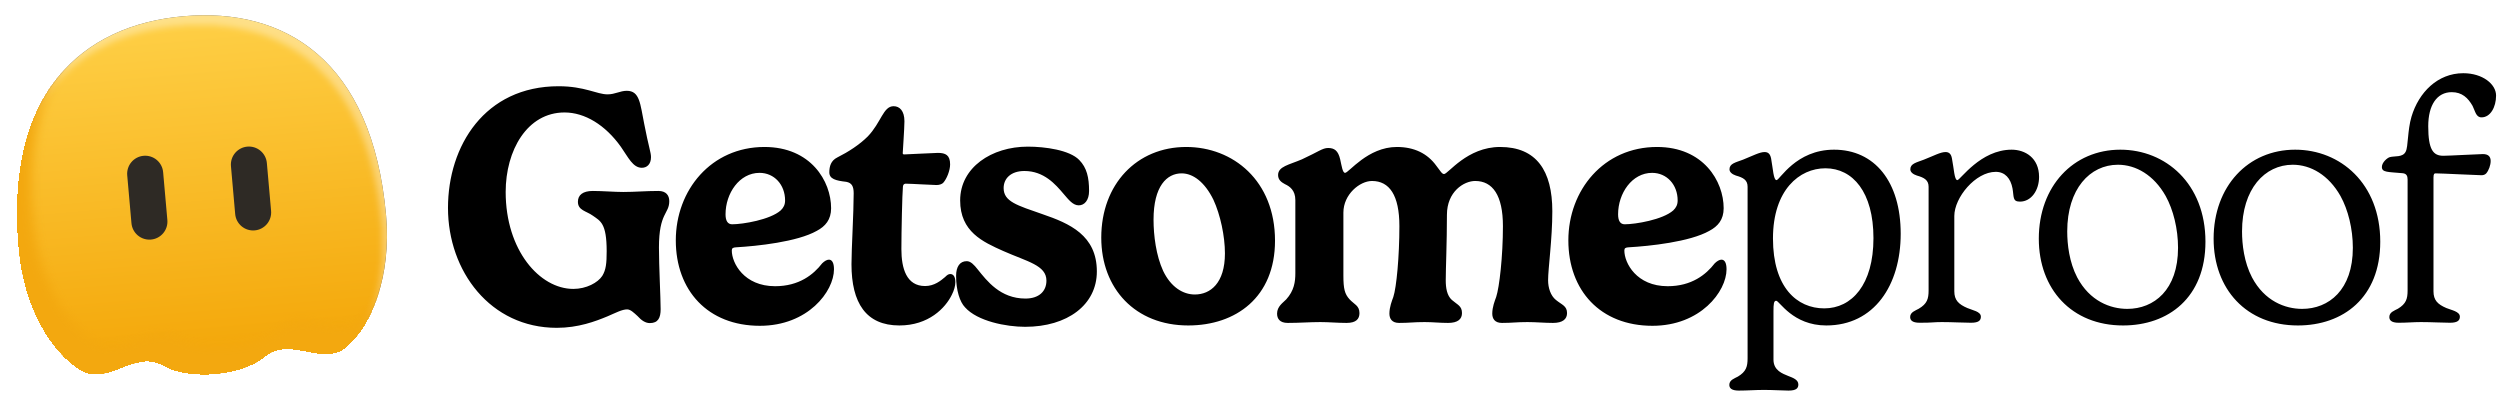
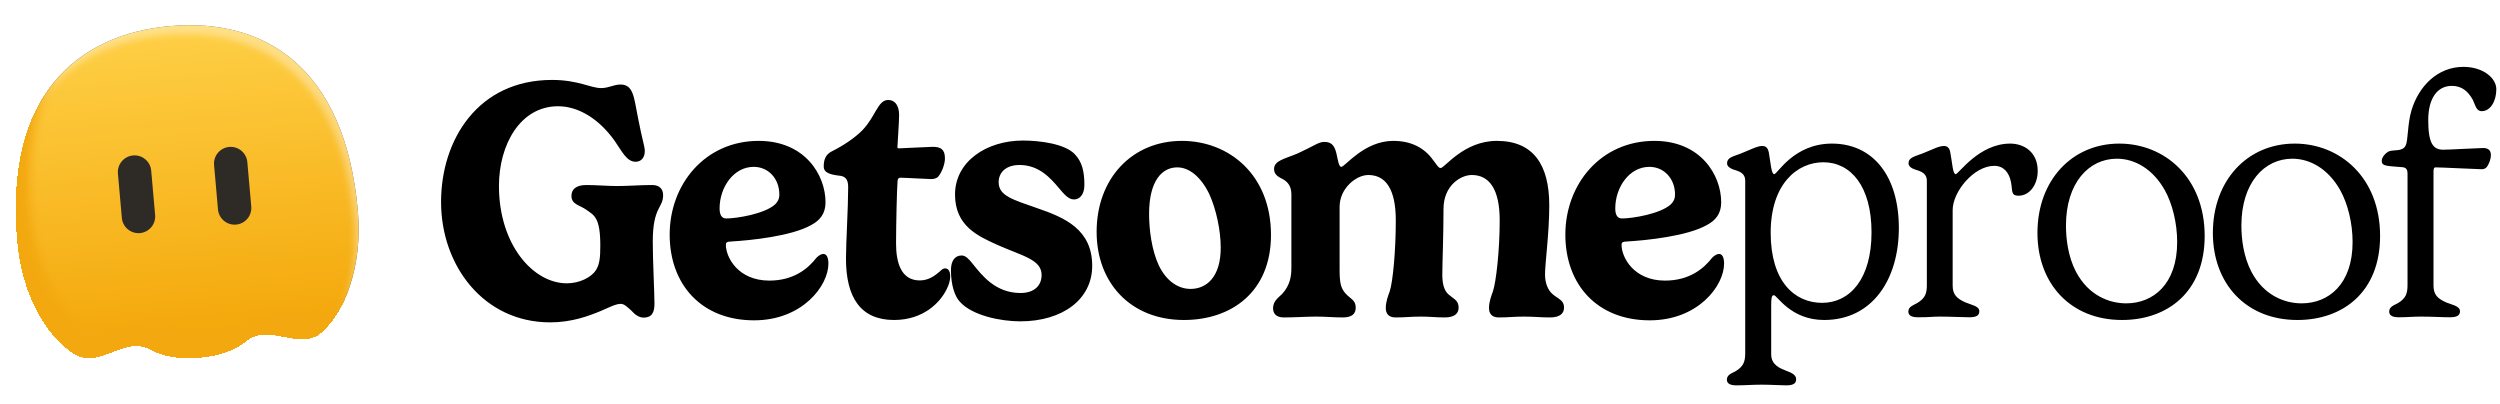
- <svg xmlns="http://www.w3.org/2000/svg" width="631" height="103" viewBox="0 0 631 103" fill="none" role="img" aria-label="Get Some Proof">
-   <path d="M140.528 82.743C123.789 82.743 113.071 68.481 113.071 52.468C113.071 36.84 122.337 21.766 140.997 21.766C147.573 21.766 150.648 23.816 153.338 23.816C155.259 23.816 156.498 22.919 158.206 22.919C161.494 22.919 161.579 26.207 162.604 31.289C163.714 37.053 164.312 38.462 164.312 39.658C164.312 41.494 163.244 42.348 162.006 42.348C159.743 42.348 158.59 39.743 156.711 37.053C152.783 31.545 147.616 28.385 142.492 28.385C133.055 28.385 127.632 37.95 127.632 48.455C127.632 63.186 136.215 72.922 144.712 72.922C148 72.922 150.904 71.342 152.014 69.634C152.953 68.097 153.124 66.474 153.124 63.4C153.124 56.312 151.544 55.799 149.623 54.433C147.957 53.237 145.865 53.109 145.865 50.931C145.865 49.223 147.103 48.198 149.623 48.198C152.057 48.198 155.131 48.455 157.309 48.455C160.255 48.455 162.946 48.198 166.191 48.198C168.112 48.198 168.924 49.309 168.924 50.76C168.924 54.048 166.319 53.621 166.319 62.46C166.319 67.286 166.746 75.185 166.746 78.046C166.746 80.224 166.105 81.548 164.013 81.548C162.946 81.548 161.921 80.907 160.896 79.754C159.999 78.943 159.145 78.089 158.291 78.089C157.01 78.089 155.43 78.943 153.338 79.84C150.263 81.121 145.951 82.743 140.528 82.743ZM198.156 50.59C198.156 46.618 195.424 43.629 191.709 43.629C186.627 43.629 183.126 48.796 183.126 54.091C183.126 55.671 183.638 56.61 184.791 56.61C187.481 56.61 194.399 55.458 197.046 53.109C197.772 52.426 198.156 51.657 198.156 50.59ZM206.142 58.276C201.231 61.051 191.068 62.119 185.816 62.418C185.005 62.46 184.706 62.631 184.706 63.229C184.706 66.389 187.78 72.239 195.637 72.239C201.701 72.239 205.33 69.293 207.508 66.474C208.063 65.919 208.704 65.535 209.216 65.535C209.985 65.535 210.497 66.303 210.497 67.969C210.497 73.563 203.921 82.231 191.794 82.231C178.642 82.231 170.572 73.306 170.572 60.667C170.572 47.985 179.496 37.096 192.947 37.096C204.647 37.096 209.771 45.722 209.771 52.554C209.771 55.458 208.319 57.123 206.142 58.276ZM227.895 47.173C227.724 48.924 227.511 58.447 227.511 62.887C227.511 67.755 228.792 72.196 233.489 72.196C235.837 72.196 237.46 70.83 238.528 69.933C239.04 69.421 239.382 69.165 239.851 69.165C240.492 69.165 241.132 69.634 241.132 71.214C241.132 72.111 240.833 73.264 240.236 74.417C238.613 77.747 234.386 82.146 226.998 82.146C218.586 82.146 214.914 76.466 214.914 66.688C214.914 62.802 215.469 53.707 215.469 48.796C215.469 47.045 214.999 46.149 213.59 45.892C210.943 45.593 209.32 45.166 209.32 43.501C209.32 42.007 209.704 40.555 211.327 39.743C214.145 38.334 216.964 36.498 219.013 34.449C222.429 30.904 222.899 26.805 225.547 26.805C227.084 26.805 228.279 28.001 228.279 30.605C228.279 32.399 227.852 38.249 227.852 38.633C227.852 38.847 227.895 38.975 228.237 38.975C229.091 38.975 235.624 38.591 236.734 38.591C238.656 38.591 239.809 39.146 239.809 41.494C239.809 43.032 238.955 45.166 238.058 46.149C237.802 46.405 237.204 46.704 236.393 46.704C235.453 46.704 229.902 46.362 228.621 46.362C228.365 46.362 227.938 46.448 227.895 47.173ZM259.423 37.011C263.779 37.011 269.97 37.865 272.404 40.384C274.326 42.348 274.881 44.825 274.881 48.198C274.881 50.547 273.728 51.828 272.276 51.828C270.824 51.828 269.757 50.461 268.476 48.967C266.383 46.49 263.48 43.16 258.569 43.16C255.11 43.16 253.317 45.081 253.317 47.472C253.317 50.889 256.733 51.828 263.095 54.048C269.97 56.397 276.845 59.386 276.845 68.524C276.845 76.936 269.415 82.487 258.74 82.487C253.957 82.487 246.698 81.078 243.581 77.577C242.257 76.21 241.318 73.306 241.318 69.634C241.318 67.328 242.257 65.919 244.008 65.919C244.99 65.919 245.844 66.816 246.784 68.012C249.089 70.873 252.463 75.356 258.825 75.356C262.241 75.356 264.12 73.52 264.12 70.83C264.12 66.944 259.295 66.047 253.231 63.357C248.065 61.051 242.343 58.489 242.343 50.59C242.343 42.263 250.285 37.011 259.423 37.011ZM298.242 43.757C294.527 43.757 291.153 46.96 291.153 55.458C291.153 59.429 291.794 64.51 293.587 68.396C295.509 72.41 298.541 74.331 301.572 74.331C305.501 74.331 309.173 71.47 309.173 63.955C309.173 59.599 308.02 54.219 306.269 50.419C304.092 45.978 301.145 43.757 298.242 43.757ZM277.959 59.984C277.959 46.448 286.969 37.096 299.395 37.096C311.223 37.096 321.813 45.593 321.813 60.752C321.813 75.057 311.906 82.146 299.907 82.146C286.542 82.146 277.959 72.837 277.959 59.984ZM364.479 43.928C365.504 43.928 370.286 37.096 378.613 37.096C387.794 37.096 391.807 43.074 391.807 53.322C391.807 60.368 390.74 67.755 390.74 70.744C390.74 72.666 391.38 74.63 392.704 75.698C394.199 76.936 395.522 77.192 395.522 79.028C395.522 80.523 394.455 81.505 391.978 81.505C389.801 81.505 387.751 81.292 385.53 81.292C382.669 81.292 381.773 81.505 379.083 81.505C377.289 81.505 376.649 80.438 376.649 79.156C376.649 77.491 377.289 75.911 377.631 74.972C378.442 72.538 379.339 64.681 379.339 57.08C379.339 49.266 376.734 45.679 372.336 45.679C369.475 45.679 365.205 48.369 365.205 54.219C365.205 61.265 364.906 67.755 364.906 70.744C364.906 72.666 365.205 74.588 366.443 75.698C367.852 76.936 369.005 77.192 369.005 79.028C369.005 80.523 367.98 81.505 365.504 81.505C363.283 81.505 361.746 81.292 359.568 81.292C356.707 81.292 355.811 81.505 353.12 81.505C351.327 81.505 350.686 80.438 350.686 79.156C350.686 77.491 351.327 75.911 351.669 74.972C352.48 72.538 353.206 64.681 353.206 57.08C353.206 49.266 350.686 45.679 346.288 45.679C343.214 45.679 339.072 49.052 339.072 53.664V69.549C339.072 72.922 339.413 74.203 340.609 75.527C341.762 76.808 343.128 77.107 343.128 79.028C343.128 80.48 342.317 81.505 339.883 81.505C337.535 81.505 335.442 81.292 333.264 81.292C330.532 81.292 328.012 81.505 325.023 81.505C323.016 81.505 322.333 80.438 322.333 79.156C322.333 77.32 323.87 76.381 324.639 75.57C326.646 73.349 326.945 71.129 326.945 68.951V50.504C326.945 48.028 325.536 47.045 324.34 46.49C323.571 46.063 322.589 45.508 322.589 44.184C322.589 42.007 325.322 41.622 328.61 40.213C332.795 38.292 333.777 37.352 335.229 37.352C336.809 37.352 337.748 38.035 338.26 40.213C338.645 41.879 338.858 43.629 339.499 43.629C340.438 43.629 345.221 37.096 352.565 37.096C356.921 37.096 360.294 38.719 362.557 41.879C363.539 43.117 363.924 43.928 364.479 43.928ZM423.438 50.59C423.438 46.618 420.705 43.629 416.99 43.629C411.908 43.629 408.407 48.796 408.407 54.091C408.407 55.671 408.919 56.61 410.072 56.61C412.762 56.61 419.68 55.458 422.327 53.109C423.053 52.426 423.438 51.657 423.438 50.59ZM431.423 58.276C426.512 61.051 416.349 62.119 411.097 62.418C410.286 62.46 409.987 62.631 409.987 63.229C409.987 66.389 413.061 72.239 420.918 72.239C426.982 72.239 430.611 69.293 432.789 66.474C433.344 65.919 433.985 65.535 434.497 65.535C435.266 65.535 435.778 66.303 435.778 67.969C435.778 73.563 429.202 82.231 417.075 82.231C403.923 82.231 395.853 73.306 395.853 60.667C395.853 47.985 404.777 37.096 418.228 37.096C429.928 37.096 435.052 45.722 435.052 52.554C435.052 55.458 433.6 57.123 431.423 58.276ZM460.734 42.476C454.201 42.476 447.497 47.899 447.497 60.197C447.497 72.538 453.56 77.833 460.435 77.833C467.396 77.833 472.861 71.855 472.861 60.112C472.861 48.497 467.652 42.476 460.734 42.476ZM479.736 59.002C479.736 71.983 473.032 82.146 460.948 82.146C452.493 82.146 449.12 75.911 448.308 75.911C447.71 75.911 447.625 76.723 447.625 78.516V90.771C447.625 93.547 449.974 94.315 451.297 94.871C452.621 95.383 453.902 95.853 453.902 97.048C453.902 97.945 453.432 98.585 451.425 98.585C450.144 98.585 447.54 98.415 445.234 98.415C443.013 98.415 441.006 98.585 438.871 98.585C436.95 98.585 436.48 97.902 436.48 97.134C436.48 95.895 437.804 95.511 438.658 95.041C440.707 93.803 441.092 92.565 441.092 90.43V47.131C441.092 45.423 439.982 44.825 438.145 44.312C437.291 44.014 436.523 43.501 436.523 42.733C436.523 41.281 438.017 41.025 439.939 40.299C442.415 39.316 444.124 38.377 445.362 38.377C446.216 38.377 446.771 38.761 447.027 40C447.497 42.562 447.625 45.465 448.394 45.465C449.205 45.465 453.262 37.779 462.912 37.779C473.16 37.779 479.736 45.85 479.736 59.002ZM503.73 43.373C498.606 43.373 493.268 49.864 493.268 54.518V73.52C493.268 75.783 494.379 76.808 496.556 77.747C497.795 78.302 499.972 78.601 499.972 79.925C499.972 80.822 499.503 81.462 497.496 81.462C495.532 81.462 492.756 81.292 490.108 81.292C487.931 81.292 487.973 81.462 484.515 81.462C482.593 81.462 482.123 80.779 482.123 80.01C482.123 78.772 483.49 78.388 484.301 77.918C486.394 76.68 486.778 75.442 486.778 73.306V47.131C486.778 45.465 485.668 44.825 483.831 44.312C482.935 44.014 482.166 43.501 482.166 42.733C482.166 41.281 483.703 41.025 485.582 40.299C488.102 39.316 489.767 38.377 491.048 38.377C491.859 38.377 492.457 38.761 492.671 40C493.183 42.562 493.268 45.465 494.037 45.465C494.763 45.465 499.844 37.779 507.744 37.779C511.117 37.779 514.662 39.829 514.662 44.654C514.662 48.028 512.697 50.889 509.836 50.889C507.915 50.889 508.342 49.693 507.958 47.558C507.488 45.038 506.079 43.373 503.73 43.373ZM534.578 41.58C527.49 41.58 521.768 47.686 521.768 58.404C521.768 61.692 522.28 66.175 524.287 70.019C527.447 75.997 532.657 77.961 536.927 77.961C543.674 77.961 549.737 73.178 549.737 62.546C549.737 57.763 548.541 52.938 546.62 49.479C543.631 44.184 539.105 41.58 534.578 41.58ZM514.594 60.24C514.594 47.003 523.305 37.779 535.176 37.779C546.577 37.779 556.655 46.319 556.655 61.009C556.655 75.143 547.26 82.146 535.859 82.146C522.878 82.146 514.594 72.965 514.594 60.24ZM578.7 41.58C571.612 41.58 565.89 47.686 565.89 58.404C565.89 61.692 566.402 66.175 568.409 70.019C571.569 75.997 576.779 77.961 581.049 77.961C587.796 77.961 593.859 73.178 593.859 62.546C593.859 57.763 592.664 52.938 590.742 49.479C587.753 44.184 583.227 41.58 578.7 41.58ZM558.716 60.24C558.716 47.003 567.427 37.779 579.298 37.779C590.699 37.779 600.777 46.319 600.777 61.009C600.777 75.143 591.383 82.146 579.981 82.146C567 82.146 558.716 72.965 558.716 60.24ZM614.211 44.782V73.52C614.211 75.783 615.278 76.808 617.456 77.747C618.652 78.26 620.872 78.601 620.872 79.925C620.872 80.822 620.36 81.462 618.396 81.462C616.389 81.462 613.699 81.292 611.051 81.292C609.129 81.292 607.507 81.462 605.415 81.462C603.536 81.462 603.066 80.779 603.066 80.01C603.066 78.772 604.39 78.388 605.244 77.918C607.293 76.68 607.678 75.442 607.678 73.306V45.295C607.678 44.441 607.421 43.8 606.397 43.715C602.682 43.373 601.187 43.544 601.187 42.135C601.187 40.982 602.554 39.829 603.194 39.658C604.432 39.316 606.482 39.786 607.208 38.249C607.848 37.011 607.635 32.911 608.66 29.453C610.496 23.304 615.278 18.478 621.726 18.478C626.637 18.478 630.01 21.254 630.01 24.115C630.01 27.061 628.558 29.623 626.338 29.623C624.929 29.623 624.758 28.086 624.075 26.72C622.922 24.713 621.427 23.261 618.823 23.261C615.065 23.261 612.887 26.549 612.887 31.844C612.887 37.779 614.126 39.316 616.688 39.316C618.225 39.316 625.569 38.889 626.68 38.889C628.046 38.889 628.644 39.53 628.644 40.64C628.644 41.665 628.174 43.032 627.491 43.8C627.149 44.142 626.68 44.227 626.338 44.227C625.313 44.227 616.175 43.757 614.723 43.757C614.467 43.757 614.211 43.843 614.211 44.782Z" fill="black" />
-   <path d="M4.808 62.567C1.336 23.296 20.81 6.352 46.319 4.096C71.828 1.84 93.974 15.104 97.447 54.375C98.812 69.814 93.78 81.761 87.512 87.389C81.55 92.652 73.394 84.578 66.761 89.901C61.105 94.798 47.679 95.986 41.252 92.156C33.788 88.081 27.175 97.46 20.383 93.325C13.224 88.884 6.174 78.006 4.808 62.567Z" fill="black" />
-   <g filter="url(#filter0_ii_37_607)">
-     <path d="M4.808 62.567C1.336 23.296 20.81 6.352 46.319 4.096C71.828 1.84 93.974 15.104 97.447 54.375C98.812 69.814 93.78 81.761 87.512 87.389C81.55 92.652 73.394 84.578 66.761 89.901C61.105 94.798 47.679 95.986 41.252 92.156C33.788 88.081 27.175 97.46 20.383 93.325C13.224 88.884 6.174 78.006 4.808 62.567Z" fill="url(#paint0_linear_37_607)" />
+ <svg xmlns="http://www.w3.org/2000/svg" width="687" height="111" viewBox="0 0 687 111" fill="none" role="img" aria-label="Get Some Proof">
+   <path d="M151.202 88.586C132.914 88.586 121.204 73.004 121.204 55.509C121.204 38.434 131.327 21.965 151.715 21.965C158.899 21.965 162.258 24.205 165.198 24.205C167.297 24.205 168.65 23.225 170.516 23.225C174.108 23.225 174.202 26.817 175.321 32.369C176.534 38.667 177.187 40.207 177.187 41.513C177.187 43.519 176.021 44.452 174.668 44.452C172.196 44.452 170.936 41.606 168.883 38.667C164.591 32.649 158.946 29.197 153.348 29.197C143.037 29.197 137.112 39.647 137.112 51.124C137.112 67.219 146.49 77.856 155.774 77.856C159.366 77.856 162.538 76.13 163.751 74.264C164.778 72.584 164.964 70.811 164.964 67.452C164.964 59.708 163.238 59.148 161.139 57.655C159.319 56.349 157.033 56.209 157.033 53.83C157.033 51.963 158.386 50.844 161.139 50.844C163.798 50.844 167.157 51.124 169.536 51.124C172.755 51.124 175.695 50.844 179.24 50.844C181.34 50.844 182.226 52.057 182.226 53.643C182.226 57.235 179.38 56.769 179.38 66.426C179.38 71.698 179.847 80.329 179.847 83.454C179.847 85.834 179.147 87.28 176.861 87.28C175.695 87.28 174.575 86.58 173.455 85.32C172.475 84.434 171.542 83.501 170.609 83.501C169.21 83.501 167.484 84.434 165.198 85.414C161.839 86.813 157.127 88.586 151.202 88.586ZM214.164 53.456C214.164 49.118 211.179 45.852 207.12 45.852C201.568 45.852 197.743 51.497 197.743 57.282C197.743 59.008 198.302 60.034 199.562 60.034C202.501 60.034 210.059 58.775 212.951 56.209C213.745 55.462 214.164 54.623 214.164 53.456ZM222.889 61.854C217.523 64.886 206.42 66.053 200.682 66.379C199.795 66.426 199.469 66.613 199.469 67.266C199.469 70.718 202.828 77.109 211.412 77.109C218.037 77.109 222.002 73.89 224.382 70.811C224.988 70.205 225.688 69.785 226.248 69.785C227.087 69.785 227.647 70.625 227.647 72.444C227.647 78.556 220.463 88.026 207.213 88.026C192.844 88.026 184.026 78.276 184.026 64.466C184.026 50.611 193.777 38.714 208.473 38.714C221.256 38.714 226.854 48.138 226.854 55.602C226.854 58.775 225.268 60.594 222.889 61.854ZM246.655 49.724C246.469 51.637 246.236 62.041 246.236 66.892C246.236 72.211 247.635 77.063 252.767 77.063C255.333 77.063 257.106 75.57 258.272 74.59C258.832 74.03 259.205 73.751 259.718 73.751C260.418 73.751 261.118 74.264 261.118 75.99C261.118 76.97 260.791 78.229 260.138 79.489C258.365 83.128 253.747 87.933 245.676 87.933C236.485 87.933 232.473 81.728 232.473 71.045C232.473 66.799 233.079 56.862 233.079 51.497C233.079 49.584 232.566 48.604 231.027 48.325C228.134 47.998 226.361 47.531 226.361 45.712C226.361 44.079 226.781 42.493 228.554 41.606C231.633 40.067 234.712 38.061 236.952 35.821C240.684 31.949 241.197 27.471 244.09 27.471C245.769 27.471 247.075 28.777 247.075 31.623C247.075 33.582 246.609 39.974 246.609 40.393C246.609 40.627 246.655 40.767 247.029 40.767C247.962 40.767 255.1 40.347 256.313 40.347C258.412 40.347 259.672 40.953 259.672 43.519C259.672 45.199 258.739 47.531 257.759 48.604C257.479 48.884 256.826 49.211 255.939 49.211C254.913 49.211 248.848 48.838 247.449 48.838C247.169 48.838 246.702 48.931 246.655 49.724ZM281.102 38.621C285.86 38.621 292.625 39.554 295.284 42.306C297.384 44.452 297.99 47.158 297.99 50.844C297.99 53.41 296.73 54.809 295.144 54.809C293.558 54.809 292.392 53.316 290.992 51.684C288.706 48.978 285.534 45.339 280.169 45.339C276.39 45.339 274.43 47.438 274.43 50.051C274.43 53.783 278.162 54.809 285.114 57.235C292.625 59.801 300.136 63.067 300.136 73.051C300.136 82.241 292.018 88.306 280.355 88.306C275.13 88.306 267.199 86.767 263.793 82.941C262.347 81.448 261.321 78.276 261.321 74.264C261.321 71.744 262.347 70.205 264.26 70.205C265.333 70.205 266.266 71.185 267.292 72.491C269.812 75.617 273.497 80.515 280.448 80.515C284.181 80.515 286.233 78.509 286.233 75.57C286.233 71.325 280.962 70.345 274.337 67.406C268.692 64.886 262.44 62.087 262.44 53.456C262.44 44.359 271.118 38.621 281.102 38.621ZM323.513 45.992C319.454 45.992 315.769 49.491 315.769 58.775C315.769 63.114 316.468 68.665 318.428 72.911C320.527 77.296 323.84 79.395 327.152 79.395C331.444 79.395 335.456 76.27 335.456 68.059C335.456 63.3 334.197 57.422 332.284 53.27C329.904 48.418 326.685 45.992 323.513 45.992ZM301.353 63.72C301.353 48.931 311.197 38.714 324.773 38.714C337.696 38.714 349.266 47.998 349.266 64.56C349.266 80.189 338.442 87.933 325.332 87.933C310.73 87.933 301.353 77.763 301.353 63.72ZM395.881 46.178C397.001 46.178 402.226 38.714 411.323 38.714C421.354 38.714 425.739 45.245 425.739 56.442C425.739 64.14 424.573 72.211 424.573 75.477C424.573 77.576 425.272 79.722 426.719 80.888C428.351 82.241 429.798 82.521 429.798 84.527C429.798 86.16 428.631 87.233 425.926 87.233C423.546 87.233 421.307 87 418.881 87C415.755 87 414.775 87.233 411.836 87.233C409.877 87.233 409.177 86.067 409.177 84.667C409.177 82.848 409.877 81.122 410.25 80.095C411.136 77.436 412.116 68.852 412.116 60.548C412.116 52.01 409.27 48.091 404.465 48.091C401.339 48.091 396.674 51.03 396.674 57.422C396.674 65.12 396.347 72.211 396.347 75.477C396.347 77.576 396.674 79.675 398.027 80.888C399.566 82.241 400.826 82.521 400.826 84.527C400.826 86.16 399.706 87.233 397.001 87.233C394.575 87.233 392.895 87 390.516 87C387.39 87 386.41 87.233 383.471 87.233C381.512 87.233 380.812 86.067 380.812 84.667C380.812 82.848 381.512 81.122 381.885 80.095C382.771 77.436 383.564 68.852 383.564 60.548C383.564 52.01 380.812 48.091 376.007 48.091C372.648 48.091 368.122 51.777 368.122 56.815V74.17C368.122 77.856 368.495 79.256 369.802 80.702C371.061 82.101 372.554 82.428 372.554 84.527C372.554 86.114 371.668 87.233 369.009 87.233C366.443 87.233 364.157 87 361.777 87C358.792 87 356.039 87.233 352.773 87.233C350.581 87.233 349.834 86.067 349.834 84.667C349.834 82.661 351.514 81.635 352.353 80.749C354.546 78.323 354.873 75.897 354.873 73.517V53.363C354.873 50.657 353.333 49.584 352.027 48.978C351.187 48.511 350.114 47.905 350.114 46.458C350.114 44.079 353.1 43.659 356.692 42.12C361.264 40.02 362.337 38.994 363.923 38.994C365.65 38.994 366.676 39.74 367.236 42.12C367.656 43.939 367.889 45.852 368.589 45.852C369.615 45.852 374.84 38.714 382.865 38.714C387.623 38.714 391.309 40.487 393.781 43.939C394.854 45.292 395.274 46.178 395.881 46.178ZM460.297 53.456C460.297 49.118 457.311 45.852 453.252 45.852C447.7 45.852 443.875 51.497 443.875 57.282C443.875 59.008 444.434 60.034 445.694 60.034C448.633 60.034 456.191 58.775 459.084 56.209C459.877 55.462 460.297 54.623 460.297 53.456ZM469.021 61.854C463.656 64.886 452.552 66.053 446.814 66.379C445.927 66.426 445.601 66.613 445.601 67.266C445.601 70.718 448.96 77.109 457.544 77.109C464.169 77.109 468.134 73.89 470.514 70.811C471.12 70.205 471.82 69.785 472.38 69.785C473.219 69.785 473.779 70.625 473.779 72.444C473.779 78.556 466.595 88.026 453.345 88.026C438.976 88.026 430.159 78.276 430.159 64.466C430.159 50.611 439.909 38.714 454.605 38.714C467.388 38.714 472.986 48.138 472.986 55.602C472.986 58.775 471.4 60.594 469.021 61.854ZM501.045 44.592C493.907 44.592 486.583 50.517 486.583 63.953C486.583 77.436 493.207 83.221 500.719 83.221C508.323 83.221 514.295 76.69 514.295 63.86C514.295 51.17 508.603 44.592 501.045 44.592ZM521.806 62.647C521.806 76.83 514.481 87.933 501.278 87.933C492.041 87.933 488.356 81.122 487.469 81.122C486.816 81.122 486.723 82.008 486.723 83.968V97.357C486.723 100.389 489.289 101.229 490.735 101.836C492.181 102.396 493.581 102.909 493.581 104.215C493.581 105.195 493.068 105.895 490.875 105.895C489.475 105.895 486.629 105.708 484.11 105.708C481.684 105.708 479.491 105.895 477.159 105.895C475.059 105.895 474.546 105.148 474.546 104.308C474.546 102.955 475.992 102.536 476.926 102.022C479.165 100.669 479.585 99.316 479.585 96.984V49.677C479.585 47.811 478.372 47.158 476.366 46.598C475.433 46.272 474.593 45.712 474.593 44.872C474.593 43.286 476.226 43.006 478.325 42.213C481.031 41.14 482.897 40.114 484.25 40.114C485.183 40.114 485.79 40.533 486.07 41.886C486.583 44.685 486.723 47.858 487.562 47.858C488.449 47.858 492.881 39.46 503.425 39.46C514.621 39.46 521.806 48.278 521.806 62.647ZM548.021 45.572C542.422 45.572 536.591 52.663 536.591 57.748V78.509C536.591 80.982 537.804 82.101 540.183 83.128C541.536 83.734 543.915 84.061 543.915 85.507C543.915 86.487 543.402 87.187 541.209 87.187C539.063 87.187 536.031 87 533.138 87C530.759 87 530.806 87.187 527.027 87.187C524.927 87.187 524.414 86.44 524.414 85.6C524.414 84.248 525.907 83.828 526.793 83.314C529.079 81.962 529.499 80.609 529.499 78.276V49.677C529.499 47.858 528.286 47.158 526.28 46.598C525.3 46.272 524.461 45.712 524.461 44.872C524.461 43.286 526.14 43.006 528.193 42.213C530.946 41.14 532.765 40.114 534.165 40.114C535.051 40.114 535.704 40.533 535.937 41.886C536.497 44.685 536.591 47.858 537.43 47.858C538.223 47.858 543.775 39.46 552.406 39.46C556.092 39.46 559.964 41.7 559.964 46.972C559.964 50.657 557.818 53.783 554.692 53.783C552.593 53.783 553.059 52.477 552.639 50.144C552.126 47.391 550.587 45.572 548.021 45.572ZM581.724 43.612C573.979 43.612 567.728 50.284 567.728 61.994C567.728 65.586 568.288 70.485 570.48 74.684C573.933 81.215 579.624 83.361 584.29 83.361C591.661 83.361 598.286 78.136 598.286 66.519C598.286 61.294 596.979 56.022 594.88 52.243C591.614 46.458 586.669 43.612 581.724 43.612ZM559.89 64C559.89 49.538 569.407 39.46 582.377 39.46C594.833 39.46 605.844 48.791 605.844 64.84C605.844 80.282 595.58 87.933 583.123 87.933C568.941 87.933 559.89 77.903 559.89 64ZM629.93 43.612C622.185 43.612 615.934 50.284 615.934 61.994C615.934 65.586 616.494 70.485 618.686 74.684C622.139 81.215 627.83 83.361 632.496 83.361C639.867 83.361 646.492 78.136 646.492 66.519C646.492 61.294 645.185 56.022 643.086 52.243C639.82 46.458 634.875 43.612 629.93 43.612ZM608.096 64C608.096 49.538 617.613 39.46 630.583 39.46C643.039 39.46 654.049 48.791 654.049 64.84C654.049 80.282 643.786 87.933 631.329 87.933C617.147 87.933 608.096 77.903 608.096 64ZM668.727 47.111V78.509C668.727 80.982 669.893 82.101 672.273 83.128C673.579 83.688 676.005 84.061 676.005 85.507C676.005 86.487 675.445 87.187 673.299 87.187C671.106 87.187 668.167 87 665.275 87C663.175 87 661.402 87.187 659.116 87.187C657.064 87.187 656.551 86.44 656.551 85.6C656.551 84.248 657.997 83.828 658.93 83.314C661.169 81.962 661.589 80.609 661.589 78.276V47.671C661.589 46.738 661.309 46.038 660.189 45.945C656.131 45.572 654.498 45.759 654.498 44.219C654.498 42.959 655.991 41.7 656.69 41.513C658.043 41.14 660.283 41.653 661.076 39.974C661.776 38.621 661.542 34.142 662.662 30.363C664.668 23.645 669.893 18.373 676.938 18.373C682.303 18.373 685.989 21.406 685.989 24.531C685.989 27.75 684.402 30.55 681.977 30.55C680.437 30.55 680.25 28.87 679.504 27.377C678.244 25.184 676.611 23.598 673.766 23.598C669.66 23.598 667.281 27.191 667.281 32.976C667.281 39.46 668.634 41.14 671.433 41.14C673.112 41.14 681.137 40.673 682.35 40.673C683.843 40.673 684.496 41.373 684.496 42.586C684.496 43.706 683.983 45.199 683.236 46.038C682.863 46.412 682.35 46.505 681.977 46.505C680.857 46.505 670.873 45.992 669.287 45.992C669.007 45.992 668.727 46.085 668.727 47.111Z" fill="black" />
+   <path d="M4.852 66.173C1.348 26.544 21 9.445 46.742 7.168C72.484 4.892 94.832 18.277 98.336 57.906C99.714 73.487 94.636 85.542 88.311 91.222C82.295 96.533 74.064 88.385 67.371 93.756C61.663 98.699 48.115 99.897 41.629 96.033C34.096 91.92 27.423 101.385 20.569 97.212C13.345 92.731 6.23 81.754 4.852 66.173Z" fill="black" />
+   <g filter="url(#filter0_ii_40_616)">
+     <path d="M4.852 66.173C1.348 26.544 21 9.445 46.742 7.168C72.484 4.892 94.832 18.277 98.336 57.906C99.714 73.487 94.636 85.542 88.311 91.222C82.295 96.533 74.064 88.385 67.371 93.756C61.663 98.699 48.115 99.897 41.629 96.033C34.096 91.92 27.423 101.385 20.569 97.212C13.345 92.731 6.23 81.754 4.852 66.173Z" fill="url(#paint0_linear_40_616)" />
  </g>
-   <path d="M36.242 39.322C37.443 39.215 38.638 39.591 39.563 40.365C40.488 41.14 41.067 42.25 41.174 43.452L42.242 55.535C42.348 56.737 41.973 57.932 41.198 58.857C40.424 59.782 39.313 60.361 38.112 60.467C36.91 60.574 35.715 60.198 34.79 59.423C33.865 58.649 33.286 57.539 33.18 56.337L32.111 44.254C32.005 43.052 32.38 41.857 33.155 40.932C33.93 40.007 35.04 39.428 36.242 39.322ZM62.422 37.007C63.624 36.9 64.819 37.276 65.743 38.05C66.668 38.825 67.248 39.935 67.354 41.137L68.423 53.22C68.529 54.422 68.153 55.617 67.379 56.542C66.604 57.467 65.494 58.046 64.292 58.152C63.09 58.259 61.895 57.883 60.971 57.108C60.046 56.334 59.466 55.224 59.36 54.022L58.292 41.938C58.185 40.737 58.561 39.542 59.335 38.617C60.11 37.692 61.22 37.113 62.422 37.007Z" fill="#2E2A25" />
+   <path d="M36.573 42.716C37.785 42.608 38.991 42.987 39.924 43.769C40.858 44.551 41.442 45.671 41.55 46.884L42.628 59.078C42.735 60.29 42.356 61.496 41.574 62.429C40.793 63.363 39.672 63.947 38.459 64.054C37.247 64.162 36.041 63.783 35.108 63.001C34.174 62.219 33.59 61.099 33.483 59.886L32.404 47.693C32.297 46.48 32.676 45.274 33.458 44.341C34.239 43.407 35.36 42.823 36.573 42.716ZM62.992 40.379C64.205 40.272 65.41 40.651 66.344 41.433C67.277 42.215 67.862 43.335 67.969 44.548L69.047 56.741C69.154 57.954 68.776 59.16 67.994 60.093C67.212 61.026 66.092 61.611 64.879 61.718C63.666 61.825 62.461 61.447 61.527 60.665C60.594 59.883 60.009 58.763 59.902 57.55L58.824 45.356C58.717 44.144 59.096 42.938 59.877 42.005C60.659 41.071 61.779 40.487 62.992 40.379Z" fill="#2E2A25" />
  <defs>
-     <filter id="filter0_ii_37_607" x="3.227" y="1.242" width="97.056" height="94.869" filterUnits="userSpaceOnUse" color-interpolation-filters="sRGB">
+     <filter id="filter0_ii_40_616" x="3.257" y="4.289" width="97.942" height="95.736" filterUnits="userSpaceOnUse" color-interpolation-filters="sRGB">
      <feFlood flood-opacity="0" result="BackgroundImageFix" />
      <feBlend mode="normal" in="SourceGraphic" in2="BackgroundImageFix" result="shape" />
      <feColorMatrix in="SourceAlpha" type="matrix" values="0 0 0 0 0 0 0 0 0 0 0 0 0 0 0 0 0 0 127 0" result="hardAlpha" />
-       <feOffset dx="-1.179" dy="2.527" />
-       <feGaussianBlur stdDeviation="0.842" />
+       <feOffset dx="-1.19" dy="2.55" />
+       <feGaussianBlur stdDeviation="0.85" />
      <feComposite in2="hardAlpha" operator="arithmetic" k2="-1" k3="1" />
      <feColorMatrix type="matrix" values="0 0 0 0 1 0 0 0 0 1 0 0 0 0 1 0 0 0 0.36 0" />
-       <feBlend mode="normal" in2="shape" result="effect1_innerShadow_37_607" />
+       <feBlend mode="normal" in2="shape" result="effect1_innerShadow_40_616" />
      <feColorMatrix in="SourceAlpha" type="matrix" values="0 0 0 0 0 0 0 0 0 0 0 0 0 0 0 0 0 0 127 0" result="hardAlpha" />
-       <feOffset dx="3.707" dy="-7.076" />
-       <feGaussianBlur stdDeviation="1.306" />
+       <feOffset dx="3.74" dy="-7.141" />
+       <feGaussianBlur stdDeviation="1.318" />
      <feComposite in2="hardAlpha" operator="arithmetic" k2="-1" k3="1" />
      <feColorMatrix type="matrix" values="0 0 0 0 0.952 0 0 0 0 0.659 0 0 0 0 0.06 0 0 0 1 0" />
-       <feBlend mode="normal" in2="effect1_innerShadow_37_607" result="effect2_innerShadow_37_607" />
+       <feBlend mode="normal" in2="effect1_innerShadow_40_616" result="effect2_innerShadow_40_616" />
    </filter>
-     <linearGradient id="paint0_linear_37_607" x1="-487.779" y1="45.606" x2="-478.541" y2="150.073" gradientUnits="userSpaceOnUse">
+     <linearGradient id="paint0_linear_40_616" x1="-492.231" y1="49.057" x2="-482.909" y2="154.479" gradientUnits="userSpaceOnUse">
      <stop stop-color="#FFD24A" />
      <stop offset="1" stop-color="#F2A100" />
    </linearGradient>
  </defs>
</svg>
